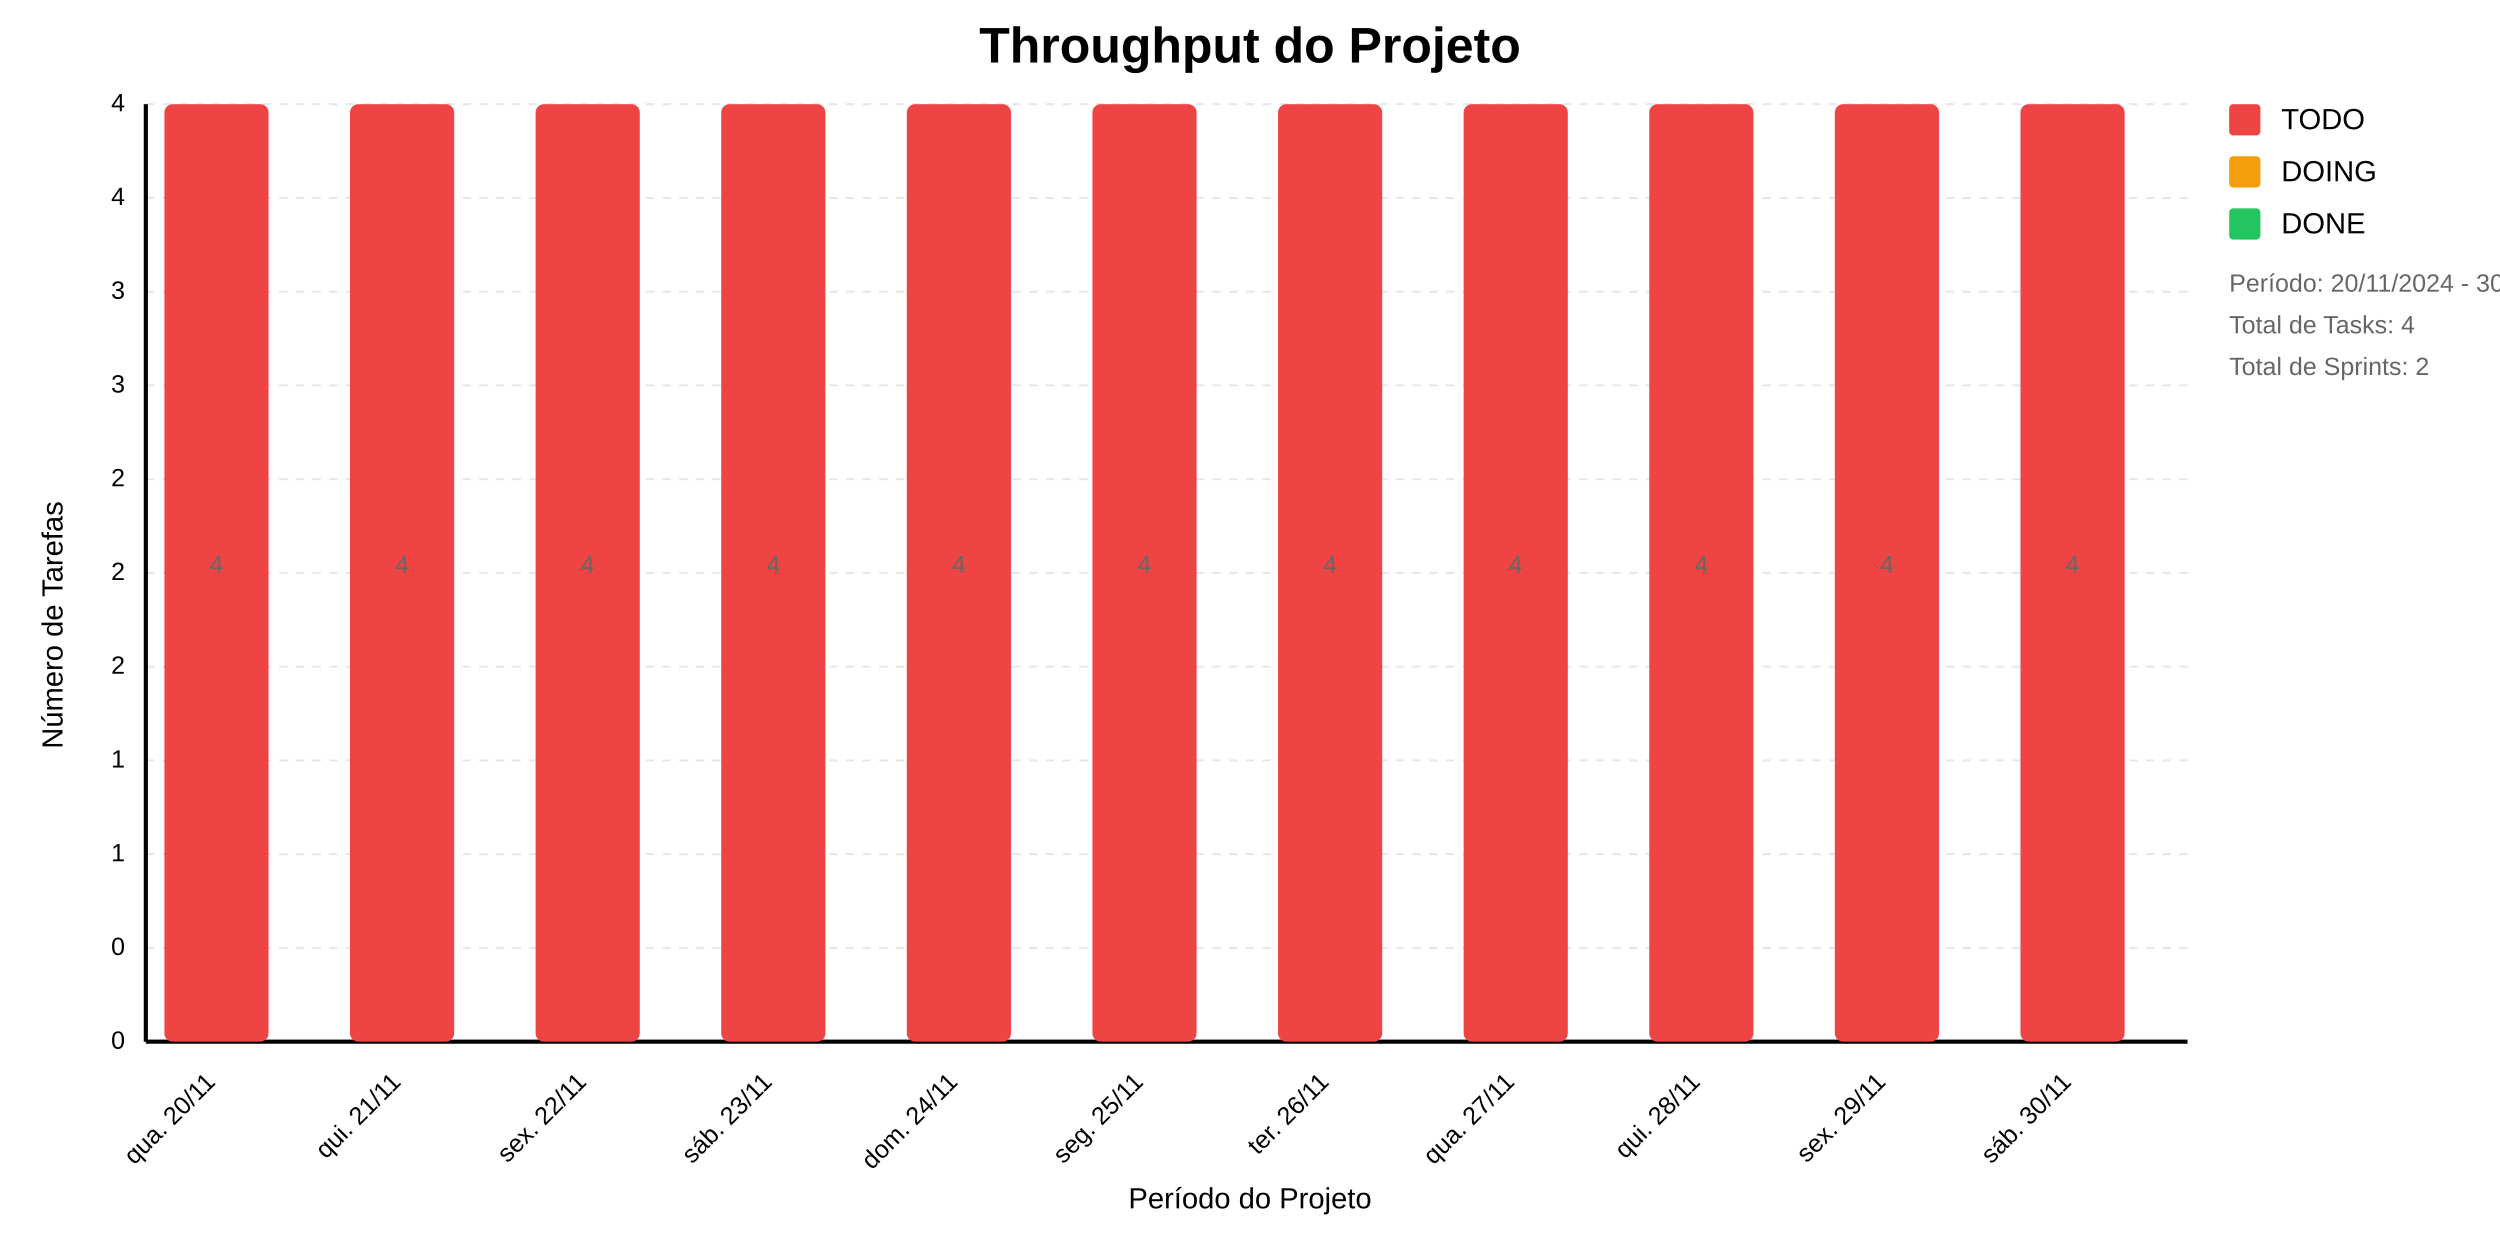
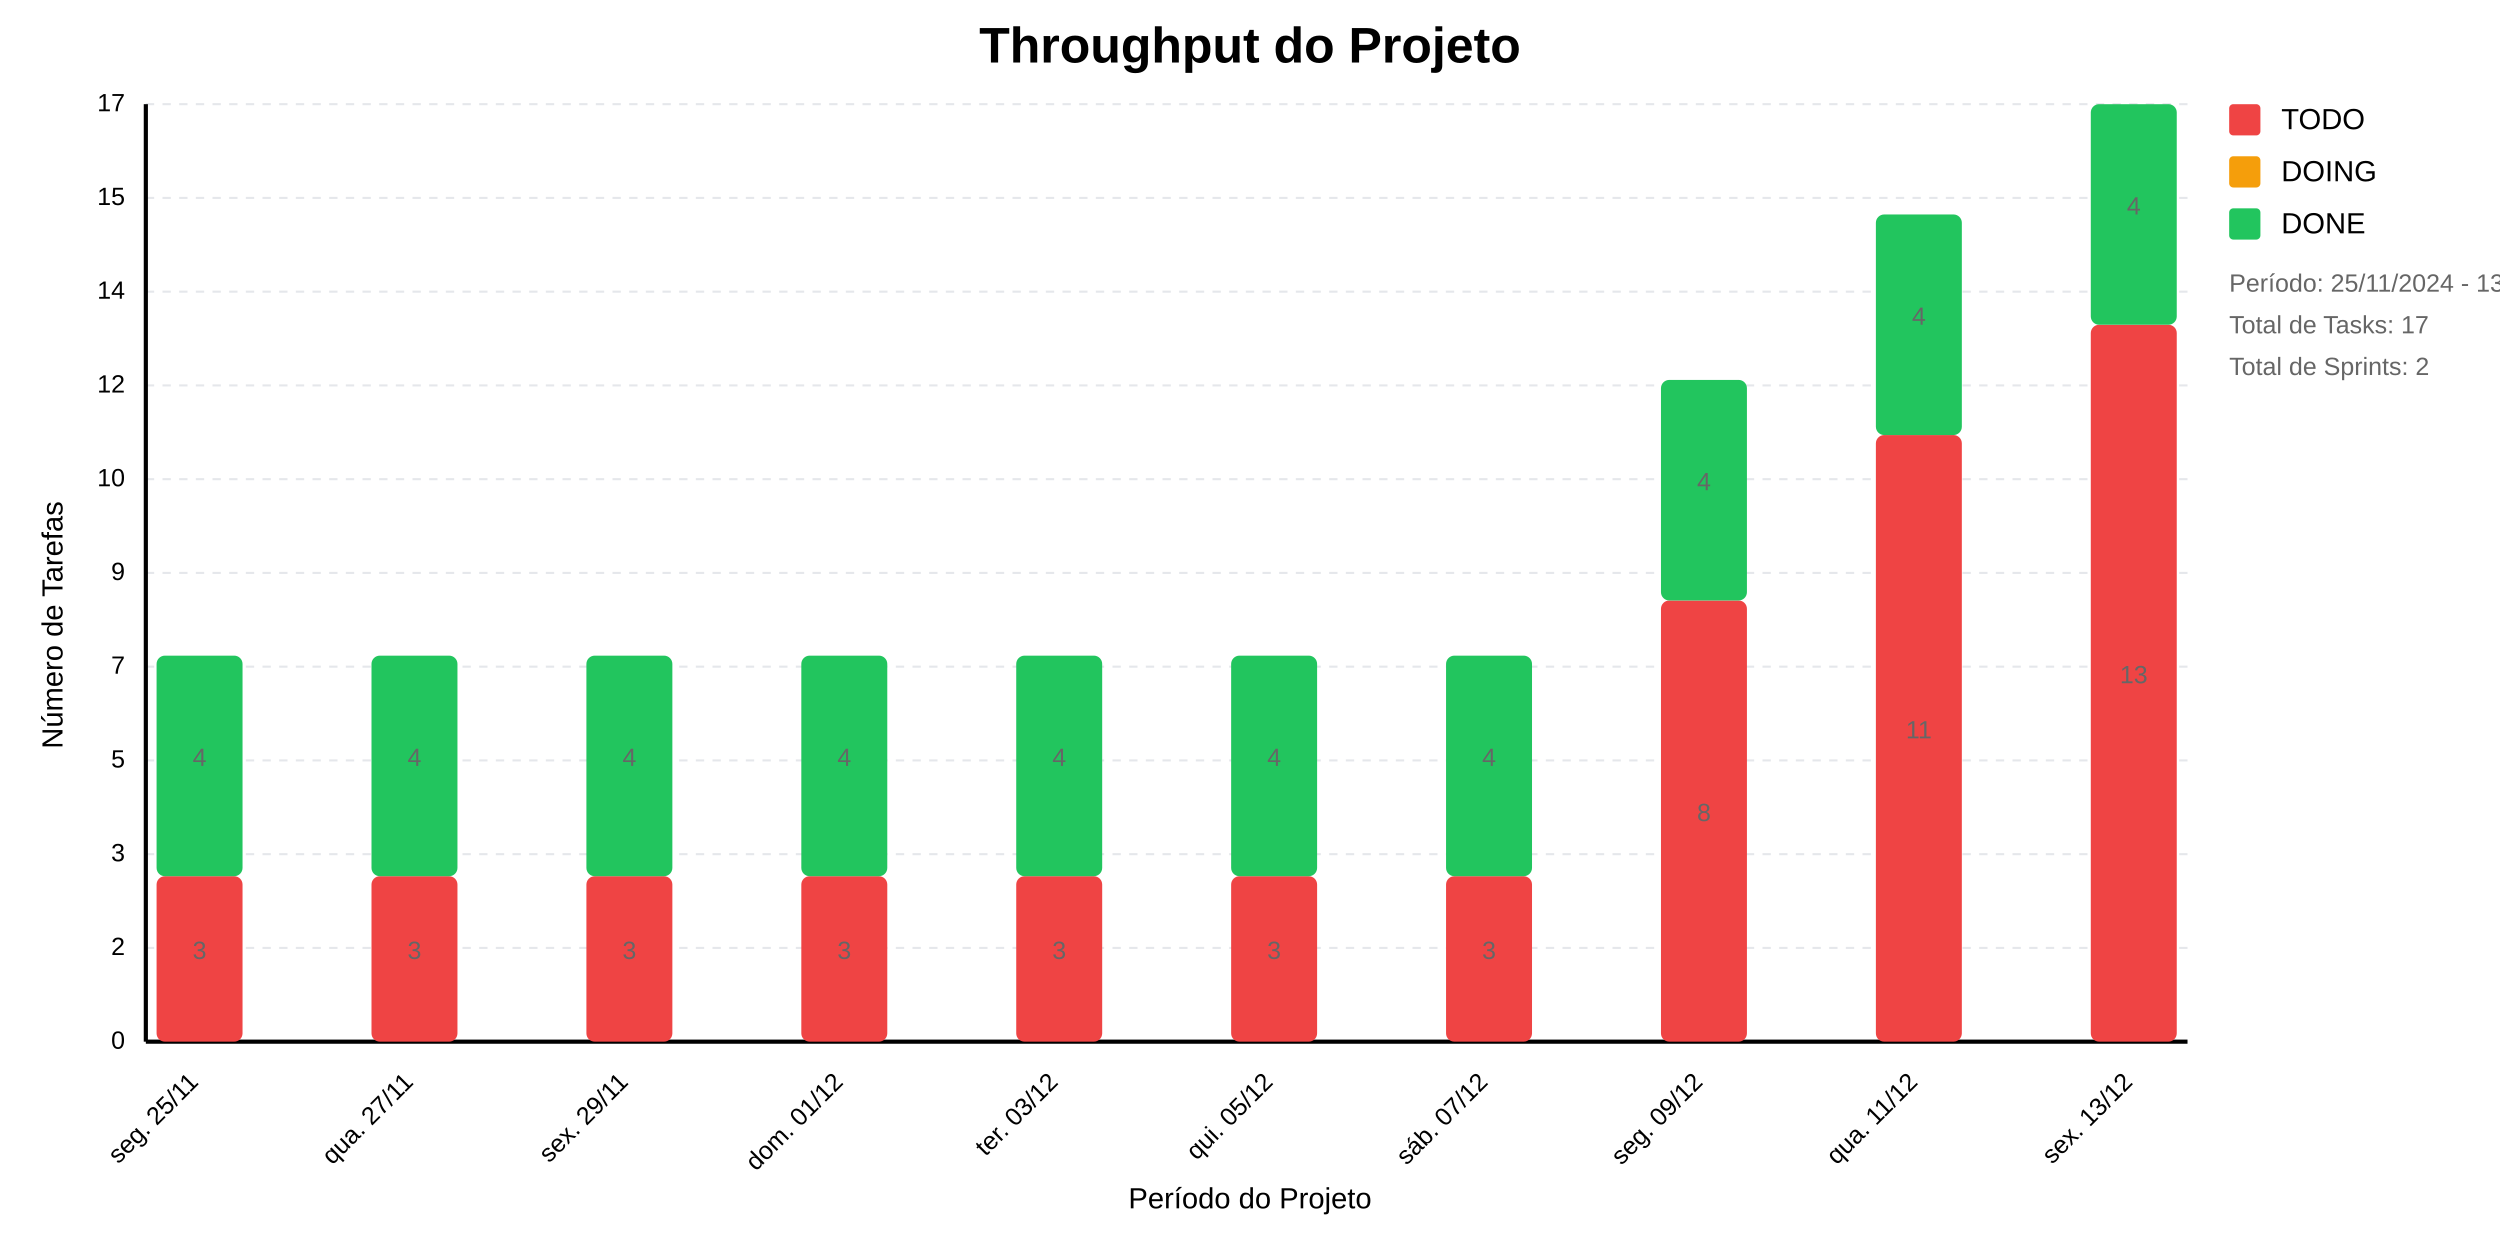
<svg xmlns="http://www.w3.org/2000/svg" viewBox="0 0 1200 600">
  <defs>
    <style>
              text { font-family: Arial, sans-serif; }
              .title { font-size: 24px; font-weight: bold; }
              .label { font-size: 14px; }
              .value { font-size: 12px; fill: #666666; }
              .axis { font-size: 12px; }
              .legend { font-size: 14px; }
            </style>
  </defs>
  <rect width="1200" height="600" fill="white" />
  <line x1="70" y1="50" x2="1050" y2="50" stroke="#e5e7eb" stroke-dasharray="4" />
-   <text x="60" y="50" text-anchor="end" class="axis" dominant-baseline="middle">4</text>
+   <text x="60" y="50" text-anchor="end" class="axis" dominant-baseline="middle">17</text>
  <line x1="70" y1="95" x2="1050" y2="95" stroke="#e5e7eb" stroke-dasharray="4" />
-   <text x="60" y="95" text-anchor="end" class="axis" dominant-baseline="middle">4</text>
+   <text x="60" y="95" text-anchor="end" class="axis" dominant-baseline="middle">15</text>
  <line x1="70" y1="140" x2="1050" y2="140" stroke="#e5e7eb" stroke-dasharray="4" />
-   <text x="60" y="140" text-anchor="end" class="axis" dominant-baseline="middle">3</text>
+   <text x="60" y="140" text-anchor="end" class="axis" dominant-baseline="middle">14</text>
  <line x1="70" y1="185" x2="1050" y2="185" stroke="#e5e7eb" stroke-dasharray="4" />
-   <text x="60" y="185" text-anchor="end" class="axis" dominant-baseline="middle">3</text>
+   <text x="60" y="185" text-anchor="end" class="axis" dominant-baseline="middle">12</text>
  <line x1="70" y1="230" x2="1050" y2="230" stroke="#e5e7eb" stroke-dasharray="4" />
-   <text x="60" y="230" text-anchor="end" class="axis" dominant-baseline="middle">2</text>
+   <text x="60" y="230" text-anchor="end" class="axis" dominant-baseline="middle">10</text>
  <line x1="70" y1="275" x2="1050" y2="275" stroke="#e5e7eb" stroke-dasharray="4" />
-   <text x="60" y="275" text-anchor="end" class="axis" dominant-baseline="middle">2</text>
+   <text x="60" y="275" text-anchor="end" class="axis" dominant-baseline="middle">9</text>
  <line x1="70" y1="320" x2="1050" y2="320" stroke="#e5e7eb" stroke-dasharray="4" />
-   <text x="60" y="320" text-anchor="end" class="axis" dominant-baseline="middle">2</text>
+   <text x="60" y="320" text-anchor="end" class="axis" dominant-baseline="middle">7</text>
  <line x1="70" y1="365" x2="1050" y2="365" stroke="#e5e7eb" stroke-dasharray="4" />
-   <text x="60" y="365" text-anchor="end" class="axis" dominant-baseline="middle">1</text>
+   <text x="60" y="365" text-anchor="end" class="axis" dominant-baseline="middle">5</text>
  <line x1="70" y1="410" x2="1050" y2="410" stroke="#e5e7eb" stroke-dasharray="4" />
-   <text x="60" y="410" text-anchor="end" class="axis" dominant-baseline="middle">1</text>
+   <text x="60" y="410" text-anchor="end" class="axis" dominant-baseline="middle">3</text>
  <line x1="70" y1="455" x2="1050" y2="455" stroke="#e5e7eb" stroke-dasharray="4" />
-   <text x="60" y="455" text-anchor="end" class="axis" dominant-baseline="middle">0</text>
+   <text x="60" y="455" text-anchor="end" class="axis" dominant-baseline="middle">2</text>
  <line x1="70" y1="500" x2="1050" y2="500" stroke="#e5e7eb" stroke-dasharray="4" />
  <text x="60" y="500" text-anchor="end" class="axis" dominant-baseline="middle">0</text>
  <line x1="70" y1="50" x2="70" y2="500" stroke="black" stroke-width="2" />
  <line x1="70" y1="500" x2="1050" y2="500" stroke="black" stroke-width="2" />
  <g>
-     <rect x="78.909" y="50" width="50" height="450" fill="#ef4444" rx="4" />
-     <rect x="78.909" y="50" width="50" height="0" fill="#f59e0b" rx="4" />
-     <rect x="78.909" y="50" width="50" height="0" fill="#22c55e" rx="4" />
-     <text transform="rotate(-45 103.9091 520)" x="103.909" y="520" text-anchor="end" class="axis">qua. 20/11</text>
-     <text x="103.909" y="275" text-anchor="middle" class="value" fill="white">4</text>
+     <rect x="75.158" y="420.588" width="41.263" height="79.412" fill="#ef4444" rx="4" />
+     <rect x="75.158" y="420.588" width="41.263" height="0" fill="#f59e0b" rx="4" />
+     <rect x="75.158" y="314.706" width="41.263" height="105.882" fill="#22c55e" rx="4" />
+     <text transform="rotate(-45 95.78947 520)" x="95.789" y="520" text-anchor="end" class="axis">seg. 25/11</text>
+     <text x="95.789" y="460.294" text-anchor="middle" class="value" fill="white">3</text>
+     <text x="95.789" y="367.647" text-anchor="middle" class="value" fill="white">4</text>
  </g>
  <g>
-     <rect x="168" y="50" width="50" height="450" fill="#ef4444" rx="4" />
-     <rect x="168" y="50" width="50" height="0" fill="#f59e0b" rx="4" />
-     <rect x="168" y="50" width="50" height="0" fill="#22c55e" rx="4" />
-     <text transform="rotate(-45 193 520)" x="193" y="520" text-anchor="end" class="axis">qui. 21/11</text>
-     <text x="193" y="275" text-anchor="middle" class="value" fill="white">4</text>
+     <rect x="178.316" y="420.588" width="41.263" height="79.412" fill="#ef4444" rx="4" />
+     <rect x="178.316" y="420.588" width="41.263" height="0" fill="#f59e0b" rx="4" />
+     <rect x="178.316" y="314.706" width="41.263" height="105.882" fill="#22c55e" rx="4" />
+     <text transform="rotate(-45 198.9474 520)" x="198.947" y="520" text-anchor="end" class="axis">qua. 27/11</text>
+     <text x="198.947" y="460.294" text-anchor="middle" class="value" fill="white">3</text>
+     <text x="198.947" y="367.647" text-anchor="middle" class="value" fill="white">4</text>
  </g>
  <g>
-     <rect x="257.091" y="50" width="50" height="450" fill="#ef4444" rx="4" />
-     <rect x="257.091" y="50" width="50" height="0" fill="#f59e0b" rx="4" />
-     <rect x="257.091" y="50" width="50" height="0" fill="#22c55e" rx="4" />
-     <text transform="rotate(-45 282.0909 520)" x="282.091" y="520" text-anchor="end" class="axis">sex. 22/11</text>
-     <text x="282.091" y="275" text-anchor="middle" class="value" fill="white">4</text>
+     <rect x="281.474" y="420.588" width="41.263" height="79.412" fill="#ef4444" rx="4" />
+     <rect x="281.474" y="420.588" width="41.263" height="0" fill="#f59e0b" rx="4" />
+     <rect x="281.474" y="314.706" width="41.263" height="105.882" fill="#22c55e" rx="4" />
+     <text transform="rotate(-45 302.1053 520)" x="302.105" y="520" text-anchor="end" class="axis">sex. 29/11</text>
+     <text x="302.105" y="460.294" text-anchor="middle" class="value" fill="white">3</text>
+     <text x="302.105" y="367.647" text-anchor="middle" class="value" fill="white">4</text>
  </g>
  <g>
-     <rect x="346.182" y="50" width="50" height="450" fill="#ef4444" rx="4" />
-     <rect x="346.182" y="50" width="50" height="0" fill="#f59e0b" rx="4" />
-     <rect x="346.182" y="50" width="50" height="0" fill="#22c55e" rx="4" />
-     <text transform="rotate(-45 371.1818 520)" x="371.182" y="520" text-anchor="end" class="axis">sáb. 23/11</text>
-     <text x="371.182" y="275" text-anchor="middle" class="value" fill="white">4</text>
+     <rect x="384.632" y="420.588" width="41.263" height="79.412" fill="#ef4444" rx="4" />
+     <rect x="384.632" y="420.588" width="41.263" height="0" fill="#f59e0b" rx="4" />
+     <rect x="384.632" y="314.706" width="41.263" height="105.882" fill="#22c55e" rx="4" />
+     <text transform="rotate(-45 405.2632 520)" x="405.263" y="520" text-anchor="end" class="axis">dom. 01/12</text>
+     <text x="405.263" y="460.294" text-anchor="middle" class="value" fill="white">3</text>
+     <text x="405.263" y="367.647" text-anchor="middle" class="value" fill="white">4</text>
  </g>
  <g>
-     <rect x="435.273" y="50" width="50" height="450" fill="#ef4444" rx="4" />
-     <rect x="435.273" y="50" width="50" height="0" fill="#f59e0b" rx="4" />
-     <rect x="435.273" y="50" width="50" height="0" fill="#22c55e" rx="4" />
-     <text transform="rotate(-45 460.2727 520)" x="460.273" y="520" text-anchor="end" class="axis">dom. 24/11</text>
-     <text x="460.273" y="275" text-anchor="middle" class="value" fill="white">4</text>
+     <rect x="487.789" y="420.588" width="41.263" height="79.412" fill="#ef4444" rx="4" />
+     <rect x="487.789" y="420.588" width="41.263" height="0" fill="#f59e0b" rx="4" />
+     <rect x="487.789" y="314.706" width="41.263" height="105.882" fill="#22c55e" rx="4" />
+     <text transform="rotate(-45 508.4211 520)" x="508.421" y="520" text-anchor="end" class="axis">ter. 03/12</text>
+     <text x="508.421" y="460.294" text-anchor="middle" class="value" fill="white">3</text>
+     <text x="508.421" y="367.647" text-anchor="middle" class="value" fill="white">4</text>
  </g>
  <g>
-     <rect x="524.364" y="50" width="50" height="450" fill="#ef4444" rx="4" />
-     <rect x="524.364" y="50" width="50" height="0" fill="#f59e0b" rx="4" />
-     <rect x="524.364" y="50" width="50" height="0" fill="#22c55e" rx="4" />
-     <text transform="rotate(-45 549.3636 520)" x="549.364" y="520" text-anchor="end" class="axis">seg. 25/11</text>
-     <text x="549.364" y="275" text-anchor="middle" class="value" fill="white">4</text>
+     <rect x="590.947" y="420.588" width="41.263" height="79.412" fill="#ef4444" rx="4" />
+     <rect x="590.947" y="420.588" width="41.263" height="0" fill="#f59e0b" rx="4" />
+     <rect x="590.947" y="314.706" width="41.263" height="105.882" fill="#22c55e" rx="4" />
+     <text transform="rotate(-45 611.5789 520)" x="611.579" y="520" text-anchor="end" class="axis">qui. 05/12</text>
+     <text x="611.579" y="460.294" text-anchor="middle" class="value" fill="white">3</text>
+     <text x="611.579" y="367.647" text-anchor="middle" class="value" fill="white">4</text>
  </g>
  <g>
-     <rect x="613.455" y="50" width="50" height="450" fill="#ef4444" rx="4" />
-     <rect x="613.455" y="50" width="50" height="0" fill="#f59e0b" rx="4" />
-     <rect x="613.455" y="50" width="50" height="0" fill="#22c55e" rx="4" />
-     <text transform="rotate(-45 638.4545 520)" x="638.455" y="520" text-anchor="end" class="axis">ter. 26/11</text>
-     <text x="638.455" y="275" text-anchor="middle" class="value" fill="white">4</text>
+     <rect x="694.105" y="420.588" width="41.263" height="79.412" fill="#ef4444" rx="4" />
+     <rect x="694.105" y="420.588" width="41.263" height="0" fill="#f59e0b" rx="4" />
+     <rect x="694.105" y="314.706" width="41.263" height="105.882" fill="#22c55e" rx="4" />
+     <text transform="rotate(-45 714.7368 520)" x="714.737" y="520" text-anchor="end" class="axis">sáb. 07/12</text>
+     <text x="714.737" y="460.294" text-anchor="middle" class="value" fill="white">3</text>
+     <text x="714.737" y="367.647" text-anchor="middle" class="value" fill="white">4</text>
  </g>
  <g>
-     <rect x="702.545" y="50" width="50" height="450" fill="#ef4444" rx="4" />
-     <rect x="702.545" y="50" width="50" height="0" fill="#f59e0b" rx="4" />
-     <rect x="702.545" y="50" width="50" height="0" fill="#22c55e" rx="4" />
-     <text transform="rotate(-45 727.5455 520)" x="727.545" y="520" text-anchor="end" class="axis">qua. 27/11</text>
-     <text x="727.545" y="275" text-anchor="middle" class="value" fill="white">4</text>
+     <rect x="797.263" y="288.235" width="41.263" height="211.765" fill="#ef4444" rx="4" />
+     <rect x="797.263" y="288.235" width="41.263" height="0" fill="#f59e0b" rx="4" />
+     <rect x="797.263" y="182.353" width="41.263" height="105.882" fill="#22c55e" rx="4" />
+     <text transform="rotate(-45 817.8947 520)" x="817.895" y="520" text-anchor="end" class="axis">seg. 09/12</text>
+     <text x="817.895" y="394.118" text-anchor="middle" class="value" fill="white">8</text>
+     <text x="817.895" y="235.294" text-anchor="middle" class="value" fill="white">4</text>
  </g>
  <g>
-     <rect x="791.636" y="50" width="50" height="450" fill="#ef4444" rx="4" />
-     <rect x="791.636" y="50" width="50" height="0" fill="#f59e0b" rx="4" />
-     <rect x="791.636" y="50" width="50" height="0" fill="#22c55e" rx="4" />
-     <text transform="rotate(-45 816.6364 520)" x="816.636" y="520" text-anchor="end" class="axis">qui. 28/11</text>
-     <text x="816.636" y="275" text-anchor="middle" class="value" fill="white">4</text>
+     <rect x="900.421" y="208.824" width="41.263" height="291.176" fill="#ef4444" rx="4" />
+     <rect x="900.421" y="208.824" width="41.263" height="0" fill="#f59e0b" rx="4" />
+     <rect x="900.421" y="102.941" width="41.263" height="105.882" fill="#22c55e" rx="4" />
+     <text transform="rotate(-45 921.0526 520)" x="921.053" y="520" text-anchor="end" class="axis">qua. 11/12</text>
+     <text x="921.053" y="354.412" text-anchor="middle" class="value" fill="white">11</text>
+     <text x="921.053" y="155.882" text-anchor="middle" class="value" fill="white">4</text>
  </g>
  <g>
-     <rect x="880.727" y="50" width="50" height="450" fill="#ef4444" rx="4" />
-     <rect x="880.727" y="50" width="50" height="0" fill="#f59e0b" rx="4" />
-     <rect x="880.727" y="50" width="50" height="0" fill="#22c55e" rx="4" />
-     <text transform="rotate(-45 905.7273 520)" x="905.727" y="520" text-anchor="end" class="axis">sex. 29/11</text>
-     <text x="905.727" y="275" text-anchor="middle" class="value" fill="white">4</text>
-   </g>
-   <g>
-     <rect x="969.818" y="50" width="50" height="450" fill="#ef4444" rx="4" />
-     <rect x="969.818" y="50" width="50" height="0" fill="#f59e0b" rx="4" />
-     <rect x="969.818" y="50" width="50" height="0" fill="#22c55e" rx="4" />
-     <text transform="rotate(-45 994.8182 520)" x="994.818" y="520" text-anchor="end" class="axis">sáb. 30/11</text>
-     <text x="994.818" y="275" text-anchor="middle" class="value" fill="white">4</text>
+     <rect x="1003.579" y="155.882" width="41.263" height="344.118" fill="#ef4444" rx="4" />
+     <rect x="1003.579" y="155.882" width="41.263" height="0" fill="#f59e0b" rx="4" />
+     <rect x="1003.579" y="50" width="41.263" height="105.882" fill="#22c55e" rx="4" />
+     <text transform="rotate(-45 1024.211 520)" x="1024.211" y="520" text-anchor="end" class="axis">sex. 13/12</text>
+     <text x="1024.211" y="327.941" text-anchor="middle" class="value" fill="white">13</text>
+     <text x="1024.211" y="102.941" text-anchor="middle" class="value" fill="white">4</text>
  </g>
  <text transform="rotate(-90 30 300)" x="30" y="300" text-anchor="middle" class="label">Número de Tarefas</text>
  <text x="600" y="580" text-anchor="middle" class="label">Período do Projeto</text>
  <text x="600" y="30" text-anchor="middle" class="title">Throughput do Projeto</text>
  <g transform="translate(1070, 50)">
    <rect width="15" height="15" fill="#ef4444" rx="2" />
    <text x="25" y="12" class="legend">TODO</text>
    <rect y="25" width="15" height="15" fill="#f59e0b" rx="2" />
    <text x="25" y="37" class="legend">DOING</text>
    <rect y="50" width="15" height="15" fill="#22c55e" rx="2" />
    <text x="25" y="62" class="legend">DONE</text>
    <text x="0" y="90" class="value">
-               Período: 20/11/2024 - 
-               30/11/2024
+               Período: 25/11/2024 - 
+               13/12/2024
            </text>
    <text x="0" y="110" class="value">
-               Total de Tasks: 4
+               Total de Tasks: 17
            </text>
    <text x="0" y="130" class="value">
              Total de Sprints: 2
            </text>
  </g>
</svg>
